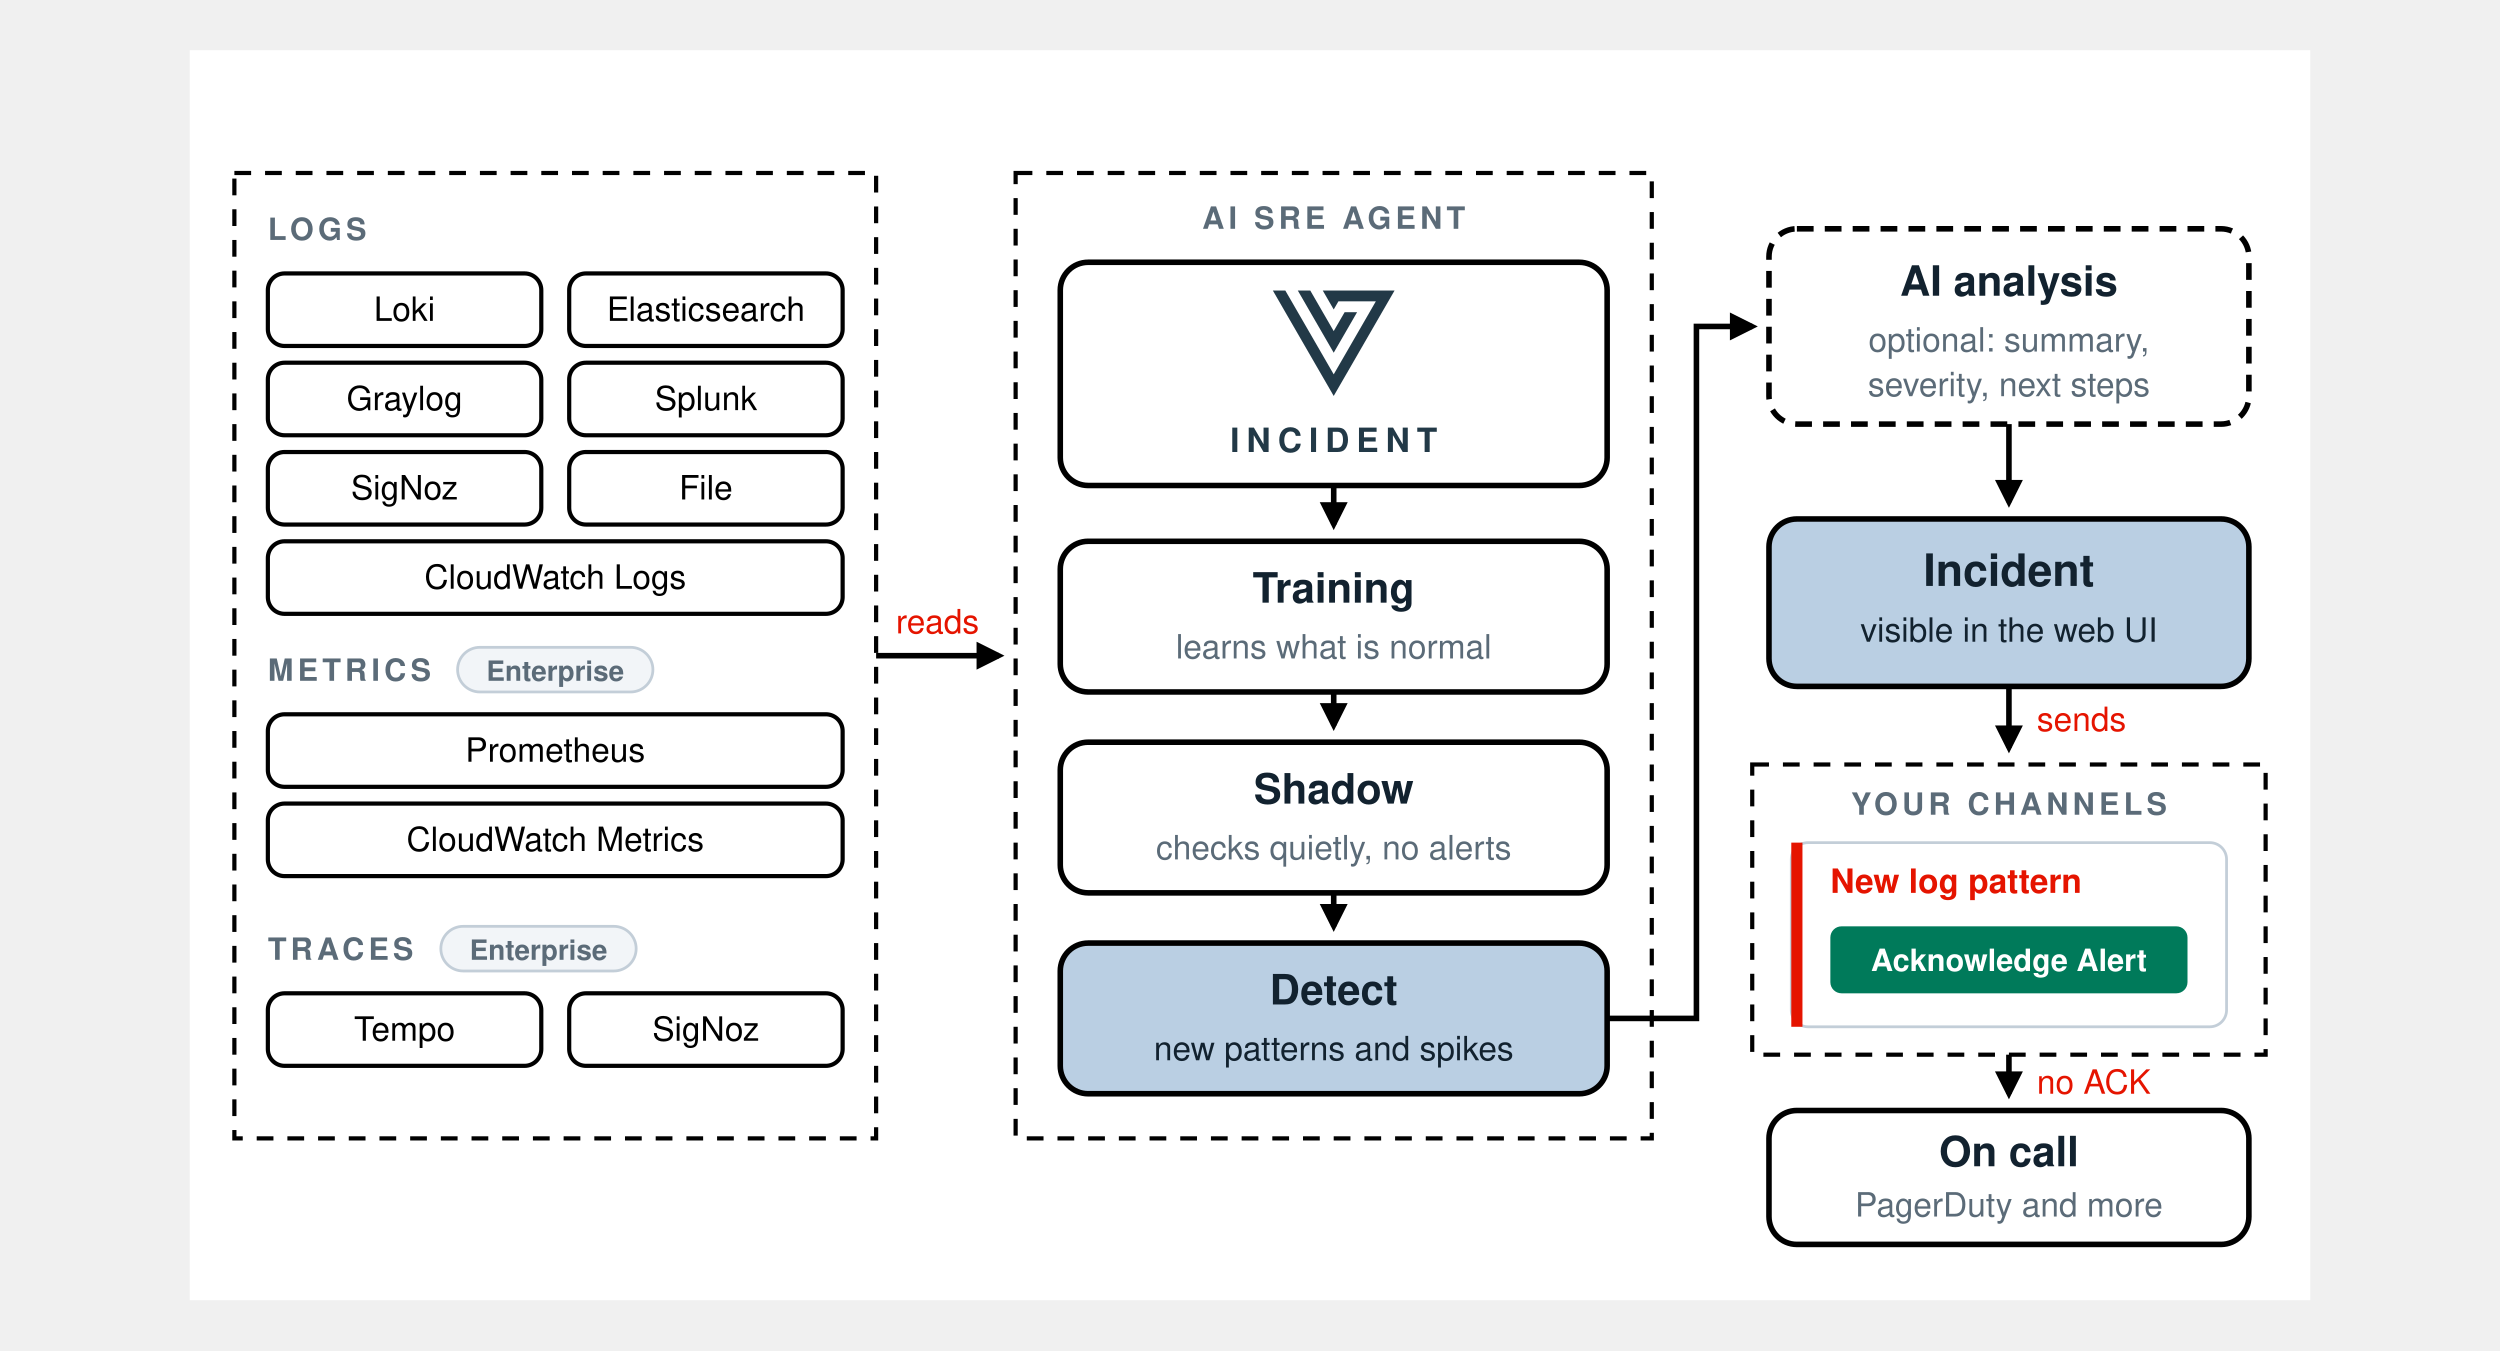
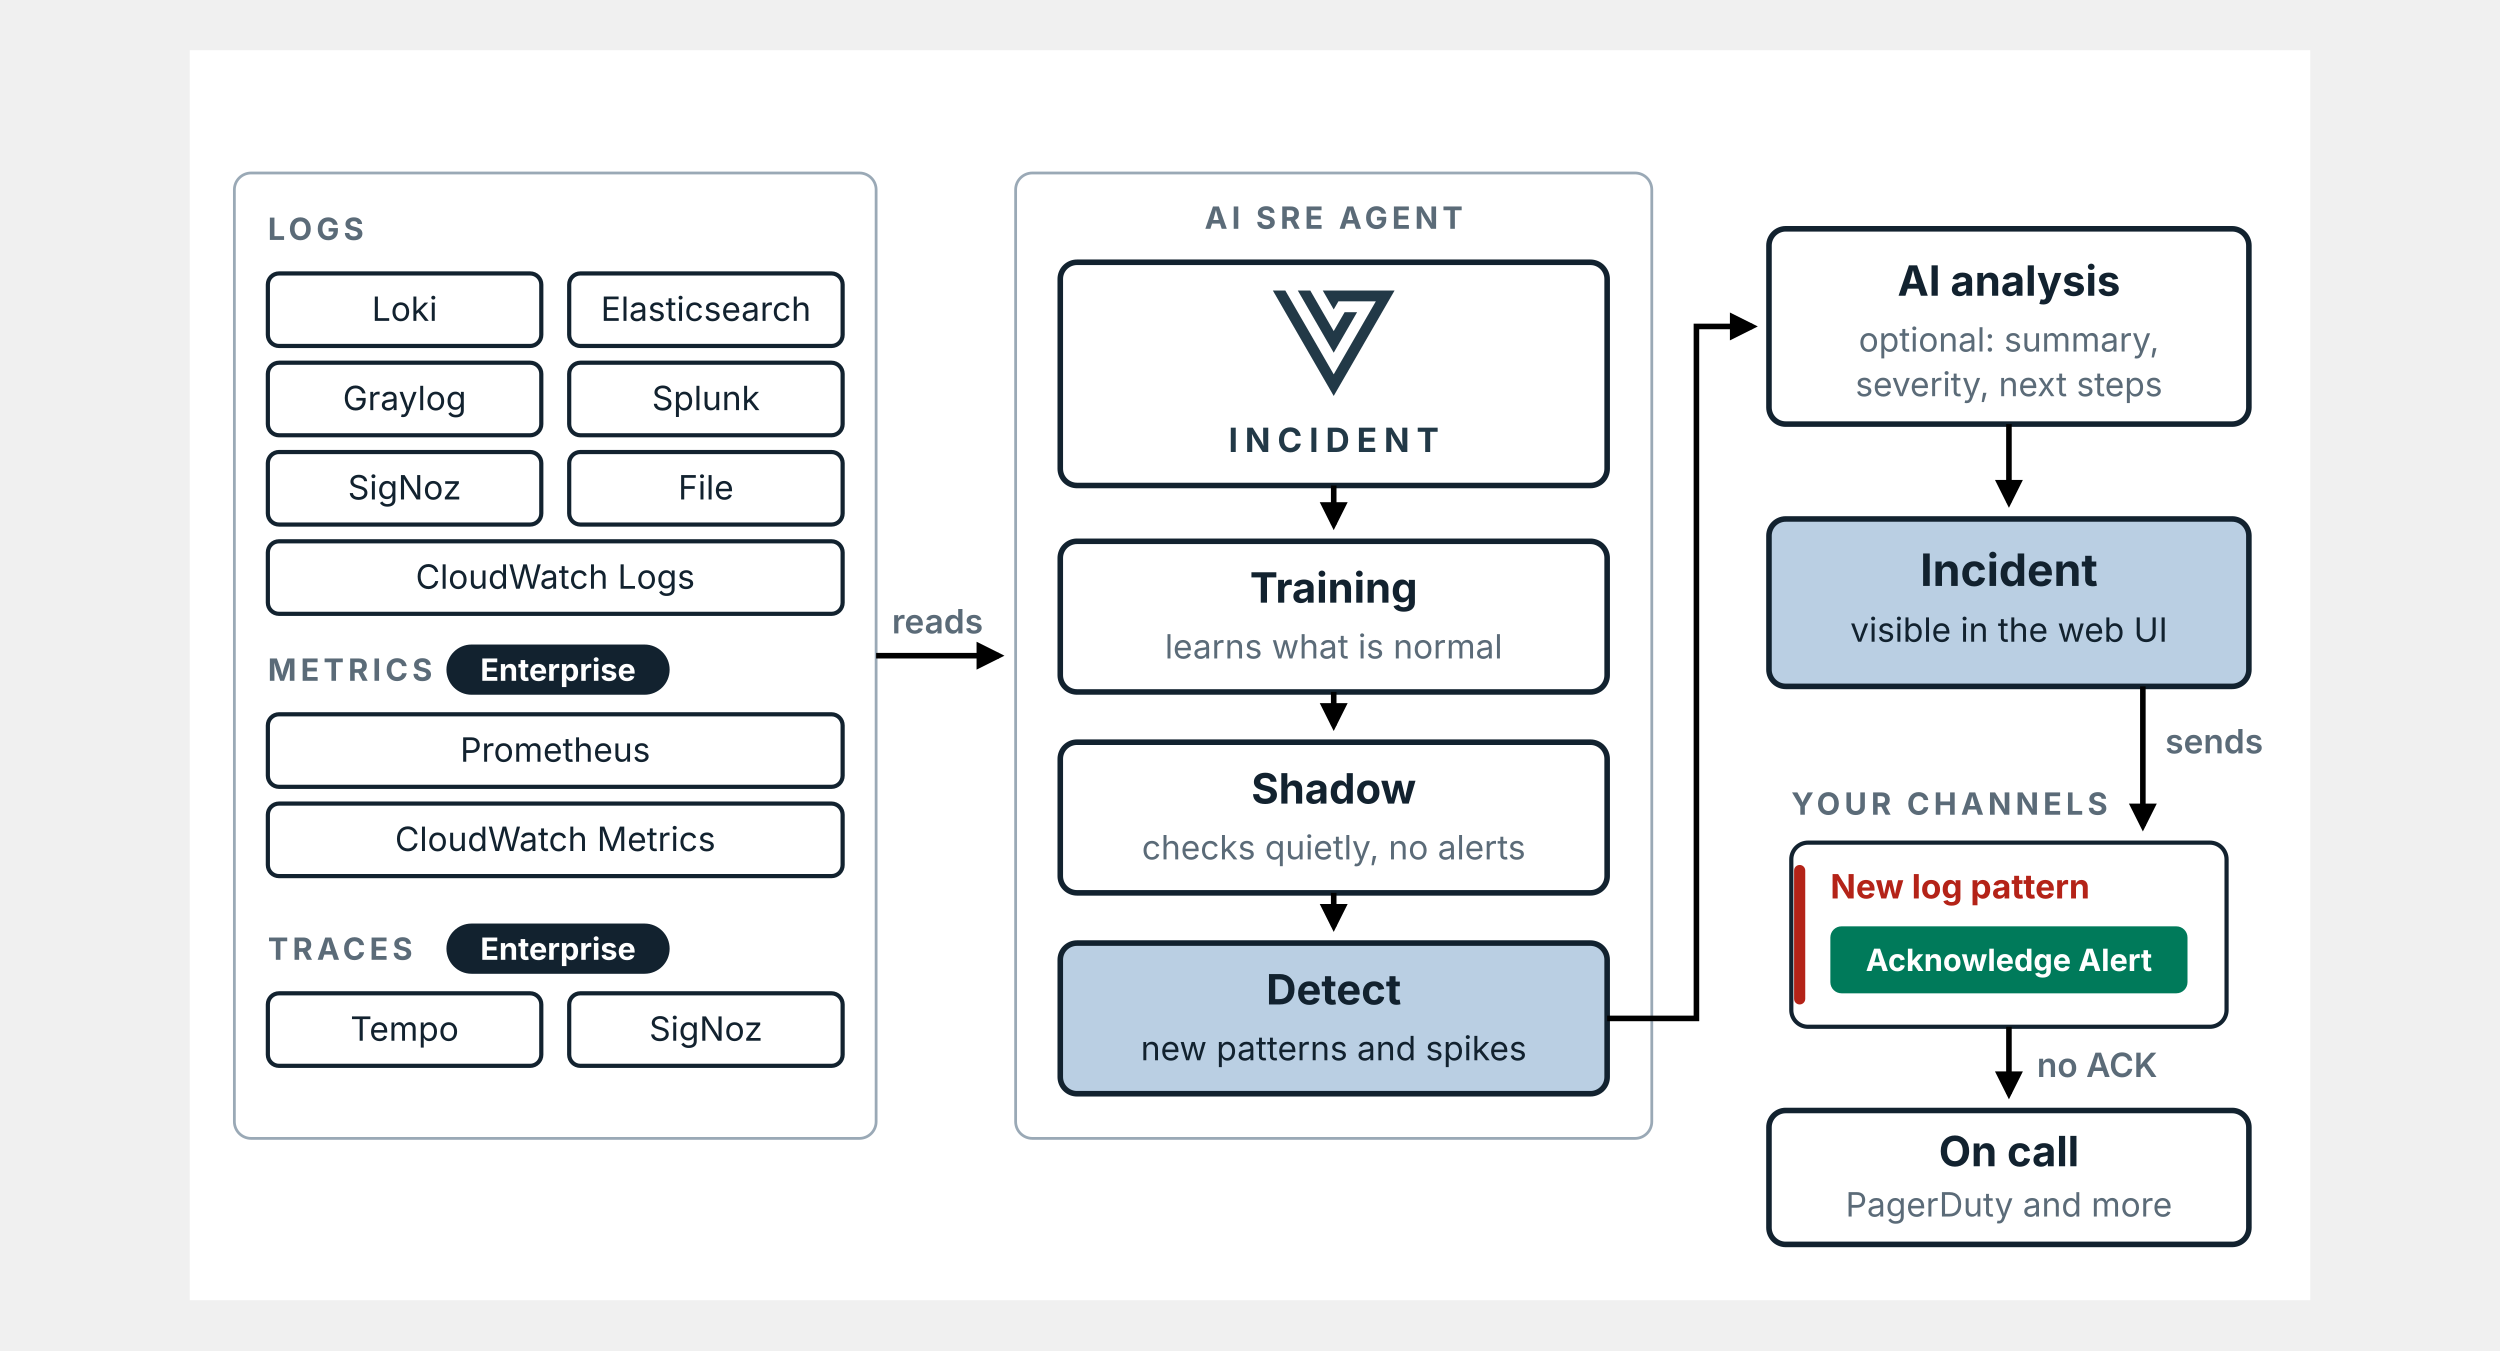
<svg xmlns="http://www.w3.org/2000/svg" width="896" height="484" viewBox="0 0 896 484" role="img" aria-label="The AI SRE Agent reads your data sources: logs from Loki, Elasticsearch, Graylog, Splunk, SigNoz, a file or CloudWatch Logs, and with Enterprise, metrics from Prometheus or CloudWatch Metrics and traces from Tempo or SigNoz; in Training it learns what is normal, in Shadow it checks quietly without alerting, and in Detect it alerts on new patterns and spikes; optional AI analysis adds a summary, severity and next steps, then an incident is created, visible in the web UI, sent to your channels such as Slack and Teams, and escalated to on call when nobody acknowledges it">
  <svg x="68" y="18" width="760" height="448" viewBox="0 0 760 448">
    <defs>
      <marker id="a" viewBox="0 0 10 10" refX="8" refY="5" markerWidth="5" markerHeight="5" orient="auto-start-reverse">
        <path d="M0,0 L10,5 L0,10 z" fill="#000000" />
      </marker>
      <symbol id="v" viewBox="24 18 64 55.1">
        <path fill="#223947" fill-rule="evenodd" d="M53.55 23.74L56 27.98L58.45 23.74H77.96L74.71 29.38L65.76 44.89L62.51 50.52L59.25 56.16L56 61.79L52.75 56.16L49.5 50.52L37.29 29.38L34.04 23.74L30.78 18.11H24.28L27.53 23.74L30.78 29.38L46.24 56.16L52.75 67.42L56 73.06L59.25 67.42L62.51 61.79L65.76 56.16L69.01 50.52L81.21 29.38L84.47 23.74L87.72 18.11H50.3ZM47.04 23.74L43.79 18.11H37.29L40.54 23.74L43.79 29.38L52.75 44.89L56 50.52L59.25 44.89L62.51 39.25L68.2 29.38H61.7L59.25 33.62L56 39.25L50.3 29.38Z" />
      </symbol>
    </defs>
    <style>
-     text{font-family:'Helvetica Neue',Helvetica,Arial,sans-serif;font-size:12px;fill:#000000}
+     text{font-family:Inter,"Helvetica Neue",Helvetica,Arial,system-ui,sans-serif;font-size:12px;fill:#000000}
    .m{text-anchor:middle}
    .name{font-weight:700;fill:#12222F}
    .zone{font-size:11px;font-weight:700;fill:#5B6B78;letter-spacing:1.5px}
-     .tag{font-size:10px;font-weight:700;fill:#5B6B78}
+     .tag{font-size:11px;font-weight:700;fill:#FFFFFF}
    .d{fill:#5B6B78}
    .dk{fill:#12222F}
-     .e{fill:#E51400}
+     .lbl{font-weight:600;fill:#5B6B78}
+     .red{font-weight:700;fill:#B42318}
    .logo{font-weight:700;fill:#223947;letter-spacing:2.5px}
    .btn{font-size:11px;font-weight:700;fill:#FFFFFF}
-     .grp{fill:none;stroke:#000000;stroke-width:1.5;stroke-dasharray:6 5}
-     .blk{fill:#FFFFFF;stroke:#000000;stroke-width:2}
-     .sub{fill:#BACFE3;stroke:#000000;stroke-width:2}
-     .opt{fill:#FFFFFF;stroke:#000000;stroke-width:2;stroke-dasharray:6 4}
-     .chip{fill:#FFFFFF;stroke:#000000;stroke-width:1.5}
-     .pill{fill:#F2F5F8;stroke:#C3CED8}
-     .flow{fill:none;stroke:#000000;stroke-width:2;marker-end:url(#a)}
+     .out{fill:none;stroke:#9AA9B6;stroke-width:1}
+     .blk{fill:#FFFFFF;stroke:#12222F;stroke-width:2}
+     .sub{fill:#BACFE3;stroke:#12222F;stroke-width:2}
+     .chip{fill:#FFFFFF;stroke:#12222F;stroke-width:1.5}
+     .flow{fill:none;stroke:#000000;stroke-width:2}
  </style>
    <rect width="760" height="448" fill="#FFFFFF" />
-     <rect class="grp" x="16" y="44" width="230" height="346" />
-     <rect class="grp" x="296" y="44" width="228" height="346" />
-     <rect class="grp" x="560" y="256" width="184" height="104" />
-     <rect class="chip" x="28" y="80" width="98" height="26" rx="6" />
-     <rect class="chip" x="136" y="80" width="98" height="26" rx="6" />
-     <rect class="chip" x="28" y="112" width="98" height="26" rx="6" />
-     <rect class="chip" x="136" y="112" width="98" height="26" rx="6" />
-     <rect class="chip" x="28" y="144" width="98" height="26" rx="6" />
-     <rect class="chip" x="136" y="144" width="98" height="26" rx="6" />
-     <rect class="chip" x="28" y="176" width="206" height="26" rx="6" />
-     <rect class="pill" x="96" y="214" width="70" height="16" rx="8" />
-     <rect class="chip" x="28" y="238" width="206" height="26" rx="6" />
-     <rect class="chip" x="28" y="270" width="206" height="26" rx="6" />
-     <rect class="pill" x="90" y="314" width="70" height="16" rx="8" />
-     <rect class="chip" x="28" y="338" width="98" height="26" rx="6" />
-     <rect class="chip" x="136" y="338" width="98" height="26" rx="6" />
-     <rect class="blk" x="312" y="76" width="196" height="80" rx="10" />
+     <rect class="out" x="16" y="44" width="230" height="346" rx="6" />
+     <rect class="out" x="296" y="44" width="228" height="346" rx="6" />
+     <rect class="chip" x="28" y="80" width="98" height="26" rx="4" />
+     <rect class="chip" x="136" y="80" width="98" height="26" rx="4" />
+     <rect class="chip" x="28" y="112" width="98" height="26" rx="4" />
+     <rect class="chip" x="136" y="112" width="98" height="26" rx="4" />
+     <rect class="chip" x="28" y="144" width="98" height="26" rx="4" />
+     <rect class="chip" x="136" y="144" width="98" height="26" rx="4" />
+     <rect class="chip" x="28" y="176" width="206" height="26" rx="4" />
+     <rect x="92" y="213" width="80" height="18" rx="9" fill="#12222F" />
+     <rect class="chip" x="28" y="238" width="206" height="26" rx="4" />
+     <rect class="chip" x="28" y="270" width="206" height="26" rx="4" />
+     <rect x="92" y="313" width="80" height="18" rx="9" fill="#12222F" />
+     <rect class="chip" x="28" y="338" width="98" height="26" rx="4" />
+     <rect class="chip" x="136" y="338" width="98" height="26" rx="4" />
+     <rect class="blk" x="312" y="76" width="196" height="80" rx="6" />
    <use href="#v" x="388" y="86" width="44" height="38" />
-     <rect class="blk" x="312" y="176" width="196" height="54" rx="10" />
-     <rect class="blk" x="312" y="248" width="196" height="54" rx="10" />
-     <rect class="sub" x="312" y="320" width="196" height="54" rx="10" />
-     <rect class="opt" x="566" y="64" width="172" height="70" rx="10" />
-     <rect class="sub" x="566" y="168" width="172" height="60" rx="10" />
-     <rect x="574" y="284" width="156" height="66" rx="6" fill="#FFFFFF" stroke="#C3CED8" />
-     <rect x="574" y="284" width="4" height="66" fill="#E51400" />
+     <rect class="blk" x="312" y="176" width="196" height="54" rx="6" />
+     <rect class="blk" x="312" y="248" width="196" height="54" rx="6" />
+     <rect class="sub" x="312" y="320" width="196" height="54" rx="6" />
+     <rect class="blk" x="566" y="64" width="172" height="70" rx="6" />
+     <rect class="sub" x="566" y="168" width="172" height="60" rx="6" />
+     <rect x="574" y="284" width="156" height="66" rx="6" fill="#FFFFFF" stroke="#12222F" stroke-width="1.5" />
+     <rect x="575" y="292" width="4" height="50" rx="2" fill="#B42318" />
    <rect x="588" y="314" width="128" height="24" rx="4" fill="#007A5A" />
-     <rect class="blk" x="566" y="380" width="172" height="48" rx="10" />
-     <path class="flow" d="M246 217H290" />
-     <path class="flow" d="M410 156V170" />
-     <path class="flow" d="M410 230V242" />
-     <path class="flow" d="M410 302V314" />
-     <path class="flow" d="M508 347H540V99H560" />
-     <path class="flow" d="M652 134V162" />
-     <path class="flow" d="M652 228V250" />
-     <path class="flow" d="M652 360V374" />
+     <rect class="blk" x="566" y="380" width="172" height="48" rx="6" />
+     <path class="flow" d="M246 217H290" marker-end="url(#a)" />
+     <path class="flow" d="M410 156V170" marker-end="url(#a)" />
+     <path class="flow" d="M410 230V242" marker-end="url(#a)" />
+     <path class="flow" d="M410 302V314" marker-end="url(#a)" />
+     <path class="flow" d="M508 347H540V99H560" marker-end="url(#a)" />
+     <path class="flow" d="M652 134V162" marker-end="url(#a)" />
+     <path class="flow" d="M700 228V278" marker-end="url(#a)" />
+     <path class="flow" d="M652 350V374" marker-end="url(#a)" />
    <text class="zone" x="28" y="68">LOGS</text>
-     <text class="m" x="77" y="97">Loki</text>
-     <text class="m" x="185" y="97">Elasticsearch</text>
-     <text class="m" x="77" y="129">Graylog</text>
-     <text class="m" x="185" y="129">Splunk</text>
-     <text class="m" x="77" y="161">SigNoz</text>
-     <text class="m" x="185" y="161">File</text>
-     <text class="m" x="131" y="193">CloudWatch Logs</text>
+     <text class="m dk" x="77" y="97">Loki</text>
+     <text class="m dk" x="185" y="97">Elasticsearch</text>
+     <text class="m dk" x="77" y="129">Graylog</text>
+     <text class="m dk" x="185" y="129">Splunk</text>
+     <text class="m dk" x="77" y="161">SigNoz</text>
+     <text class="m dk" x="185" y="161">File</text>
+     <text class="m dk" x="131" y="193">CloudWatch Logs</text>
    <text class="zone" x="28" y="226">METRICS</text>
-     <text class="tag m" x="131" y="226">Enterprise</text>
-     <text class="m" x="131" y="255">Prometheus</text>
-     <text class="m" x="131" y="287">CloudWatch Metrics</text>
+     <text class="tag m" x="132" y="226">Enterprise</text>
+     <text class="m dk" x="131" y="255">Prometheus</text>
+     <text class="m dk" x="131" y="287">CloudWatch Metrics</text>
    <text class="zone" x="28" y="326">TRACES</text>
-     <text class="tag m" x="125" y="326">Enterprise</text>
-     <text class="m" x="77" y="355">Tempo</text>
-     <text class="m" x="185" y="355">SigNoz</text>
-     <text class="e m" x="268" y="209">reads</text>
+     <text class="tag m" x="132" y="326">Enterprise</text>
+     <text class="m dk" x="77" y="355">Tempo</text>
+     <text class="m dk" x="185" y="355">SigNoz</text>
+     <text class="lbl m" x="268" y="209">reads</text>
    <text class="zone m" x="410" y="64">AI SRE AGENT</text>
    <text class="logo m" x="410" y="144">INCIDENT</text>
    <text class="name m" x="410" y="198" style="font-size:15px">Training</text>
    <text class="d m" x="410" y="218">learns what is normal</text>
    <text class="name m" x="410" y="270" style="font-size:15px">Shadow</text>
    <text class="d m" x="410" y="290">checks quietly, no alerts</text>
    <text class="name m" x="410" y="342" style="font-size:15px">Detect</text>
    <text class="dk m" x="410" y="362">new patterns and spikes</text>
    <text class="name m" x="652" y="88" style="font-size:15px">AI analysis</text>
    <text class="d m" x="652" y="108">optional: summary,</text>
    <text class="d m" x="652" y="124">severity, next steps</text>
    <text class="name m" x="652" y="192" style="font-size:16px">Incident</text>
    <text class="dk m" x="652" y="212">visible in the web UI</text>
-     <text class="e" x="662" y="244">sends</text>
-     <text class="zone m" x="652" y="274">YOUR CHANNELS</text>
-     <text x="588" y="302" style="font-weight:700;fill:#E51400">New log pattern</text>
+     <text class="lbl" x="708" y="252">sends</text>
+     <text class="zone" x="574" y="274">YOUR CHANNELS</text>
+     <text class="red" x="588" y="304">New log pattern</text>
    <text class="btn m" x="652" y="330">Acknowledge Alert</text>
-     <text class="e" x="662" y="374">no ACK</text>
+     <text class="lbl" x="662" y="368">no ACK</text>
    <text class="name m" x="652" y="400" style="font-size:15px">On call</text>
    <text class="d m" x="652" y="418">PagerDuty and more</text>
  </svg>
</svg>
